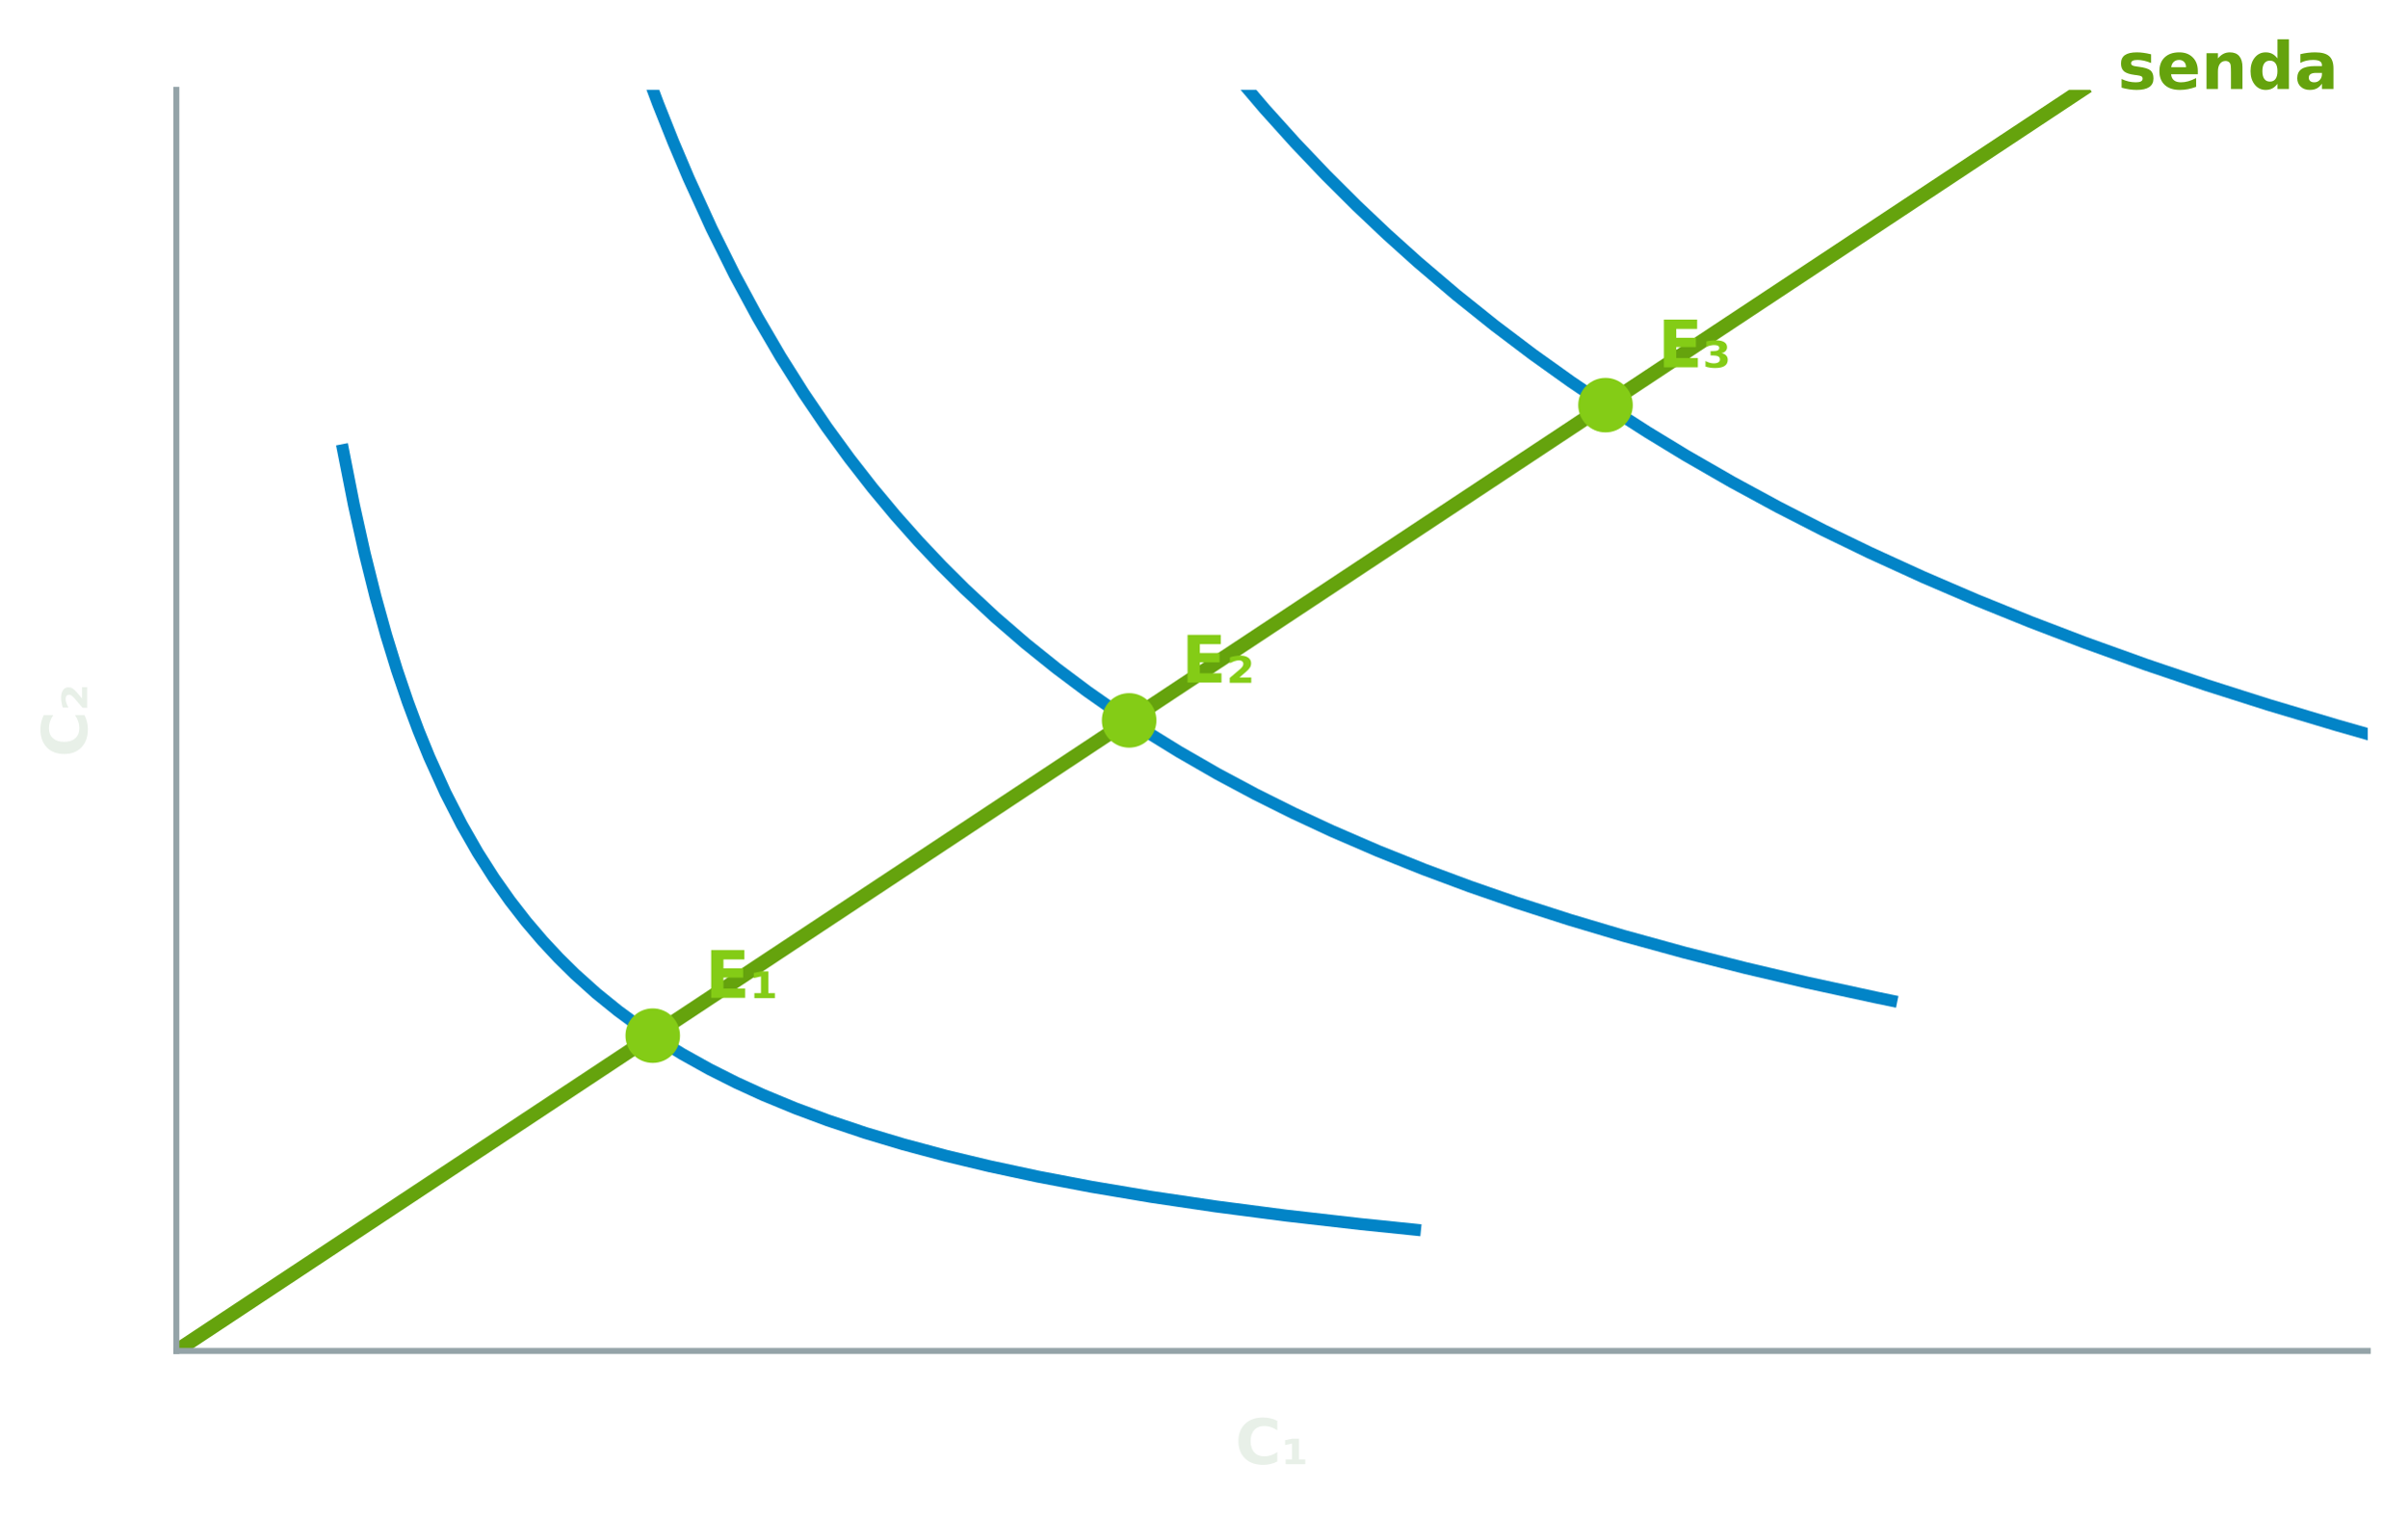
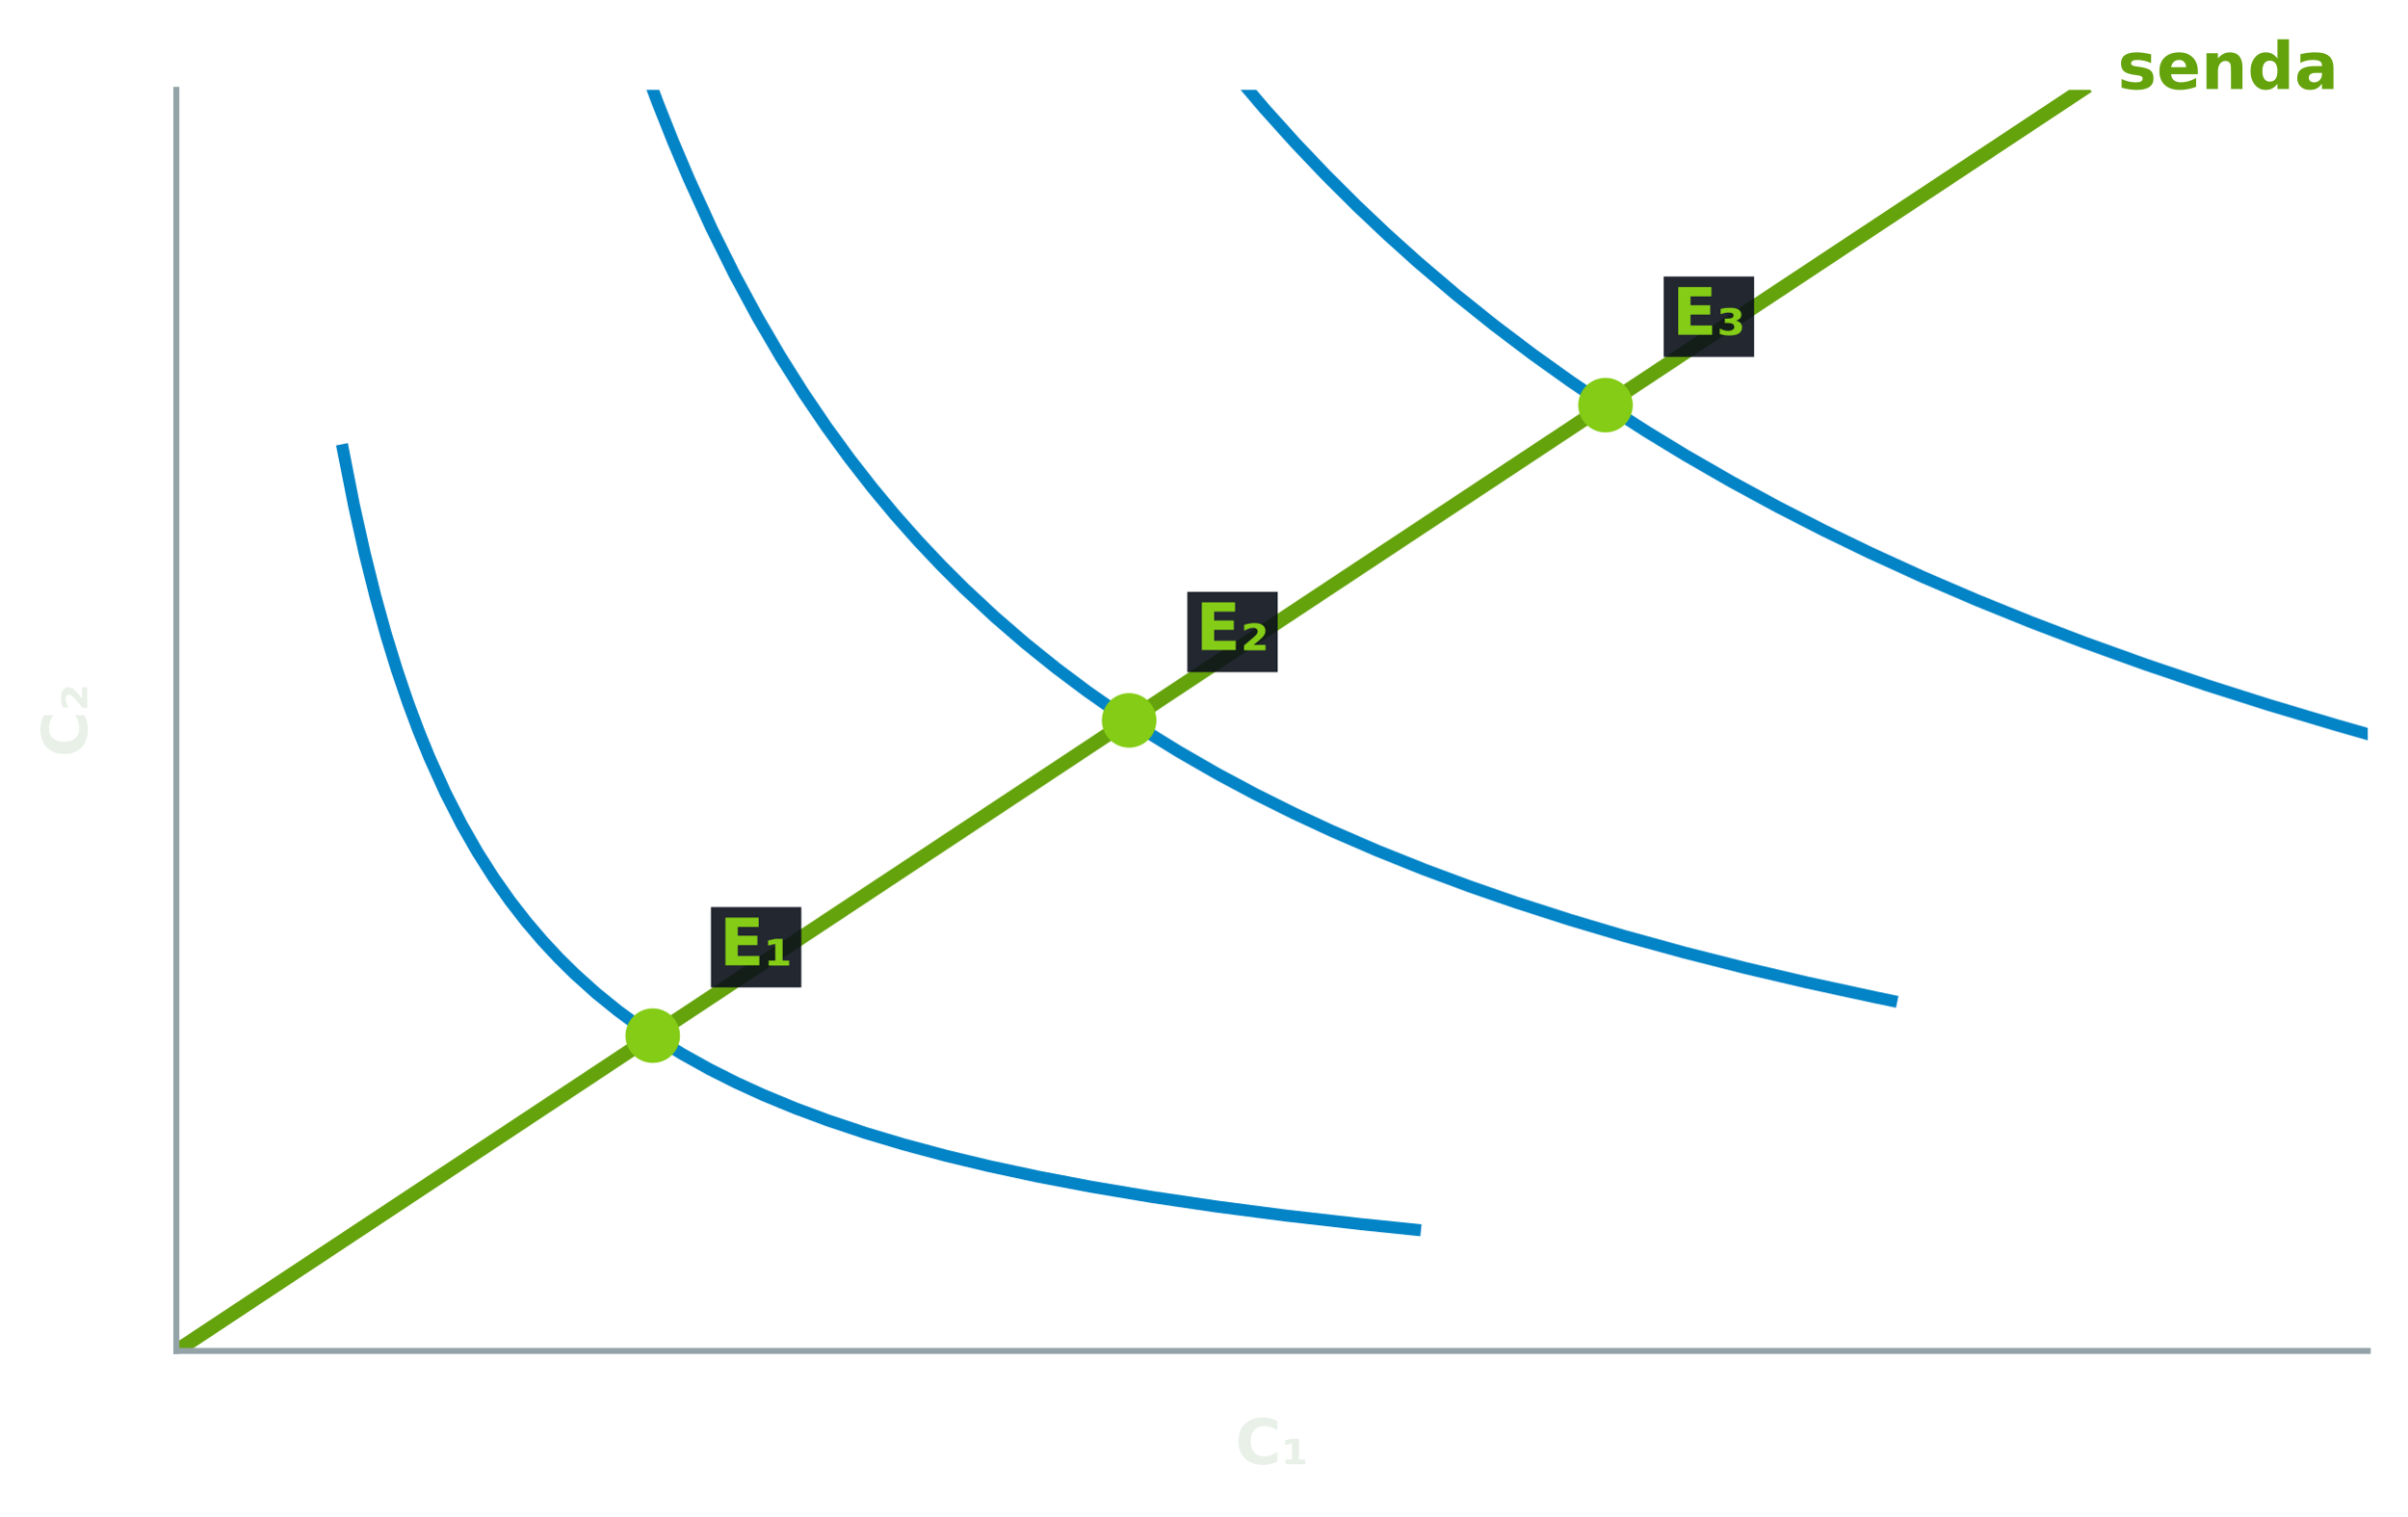
<svg xmlns="http://www.w3.org/2000/svg" xmlns:xlink="http://www.w3.org/1999/xlink" width="441.29pt" height="278.07pt" viewBox="0 0 441.29 278.07" version="1.1">
  <defs>
    <style type="text/css">*{stroke-linejoin: round; stroke-linecap: butt}</style>
  </defs>
  <g id="figure_1">
    <g id="patch_1">
      <path d="M 0 278.07  L 441.29 278.07  L 441.29 0  L 0 0  L 0 278.07  z " style="fill: none; opacity: 0" />
    </g>
    <g id="axes_1">
      <g id="patch_2">
        <path d="M 32.33 247.74  L 434.09 247.74  L 434.09 16.476  L 32.33 16.476  L 32.33 247.74  z " style="fill: none" />
      </g>
      <g id="matplotlib.axis_1">
        <g id="text_1">
          <g style="fill: #e8f0e8" transform="translate(226.4716 268.478) scale(0.115 -0.115)">
            <defs>
              <path id="DejaVuSans-Bold-43" d="M 4288 256  Q 3956 84 3597 -3  Q 3238 -91 2847 -91  Q 1681 -91 1000 561  Q 319 1213 319 2328  Q 319 3447 1000 4098  Q 1681 4750 2847 4750  Q 3238 4750 3597 4662  Q 3956 4575 4288 4403  L 4288 3438  Q 3953 3666 3628 3772  Q 3303 3878 2944 3878  Q 2300 3878 1931 3465  Q 1563 3053 1563 2328  Q 1563 1606 1931 1193  Q 2300 781 2944 781  Q 3303 781 3628 887  Q 3953 994 4288 1222  L 4288 256  z " transform="scale(0.015625)" />
              <path id="DejaVuSans-Bold-2081" d="M 441 466  L 1088 466  L 1088 2094  L 384 1932  L 384 2432  L 1100 2585  L 1806 2585  L 1806 466  L 2444 466  L 2444 -24  L 441 -24  L 441 466  z " transform="scale(0.015625)" />
            </defs>
            <use xlink:href="#DejaVuSans-Bold-43" />
            <use xlink:href="#DejaVuSans-Bold-2081" x="73.389" />
          </g>
        </g>
      </g>
      <g id="matplotlib.axis_2">
        <g id="text_2">
          <g style="fill: #e8f0e8" transform="translate(15.9382 138.8461) rotate(-90) scale(0.115 -0.115)">
            <defs>
              <path id="DejaVuSans-Bold-2082" d="M 1288 501  L 2444 501  L 2444 -24  L 341 -24  L 341 454  L 1319 1285  Q 1509 1451 1590 1576  Q 1672 1701 1672 1826  Q 1672 1982 1558 2079  Q 1444 2176 1259 2176  Q 1066 2176 844 2105  Q 622 2035 359 1888  L 359 2469  Q 631 2554 886 2596  Q 1141 2638 1375 2638  Q 1869 2638 2150 2436  Q 2431 2235 2431 1888  Q 2431 1663 2320 1474  Q 2209 1285 1894 1016  L 1288 501  z " transform="scale(0.015625)" />
            </defs>
            <use xlink:href="#DejaVuSans-Bold-43" />
            <use xlink:href="#DejaVuSans-Bold-2082" x="73.389" />
          </g>
        </g>
      </g>
      <g id="line2d_1">
        <path d="M 32.33 247.74  L 381.686 16.476  L 381.686 16.476  " clip-path="url(#pb0b7b64682)" style="fill: none; stroke: #65a30d; stroke-width: 2.6; stroke-linecap: square" />
      </g>
      <g id="line2d_2">
        <path d="M 62.899 82.551  L 64.874 92.576  L 66.849 101.454  L 68.824 109.371  L 70.799 116.475  L 72.774 122.885  L 74.749 128.698  L 76.724 133.994  L 78.699 138.839  L 81.661 145.379  L 84.624 151.178  L 87.586 156.355  L 90.549 161.005  L 93.511 165.205  L 96.474 169.017  L 99.436 172.492  L 102.399 175.674  L 105.361 178.597  L 109.311 182.145  L 113.261 185.346  L 117.211 188.25  L 121.161 190.895  L 125.111 193.315  L 130.049 196.065  L 134.986 198.551  L 139.924 200.808  L 145.849 203.257  L 151.774 205.464  L 158.686 207.777  L 165.599 209.85  L 173.499 211.97  L 181.399 213.866  L 190.286 215.772  L 200.161 217.653  L 211.024 219.481  L 222.874 221.239  L 235.712 222.912  L 249.537 224.492  L 259.412 225.503  L 259.412 225.503  " clip-path="url(#pb0b7b64682)" style="fill: none; stroke: #0284c7; stroke-width: 2.2; stroke-linecap: square" />
      </g>
      <g id="line2d_3">
        <path d="M 113.534 -1  L 115.017 3.464  L 117.826 11.49  L 120.635 19.005  L 123.443 26.056  L 126.252 32.686  L 130.466 41.919  L 134.679 50.392  L 138.892 58.195  L 143.106 65.404  L 147.319 72.085  L 151.532 78.294  L 155.746 84.079  L 159.959 89.481  L 164.172 94.539  L 168.386 99.283  L 172.599 103.743  L 176.812 107.942  L 182.43 113.174  L 188.048 118.029  L 193.666 122.545  L 199.284 126.758  L 204.901 130.696  L 210.519 134.386  L 216.137 137.851  L 223.159 141.895  L 230.182 145.651  L 237.204 149.15  L 244.226 152.418  L 252.653 156.063  L 261.079 159.441  L 269.506 162.578  L 277.933 165.5  L 287.764 168.665  L 297.595 171.596  L 308.831 174.69  L 320.066 177.542  L 331.302 180.18  L 343.942 182.921  L 346.751 183.5  L 346.751 183.5  " clip-path="url(#pb0b7b64682)" style="fill: none; stroke: #0284c7; stroke-width: 2.2; stroke-linecap: square" />
      </g>
      <g id="line2d_4">
        <path d="M 215.037 -1  L 220.614 6.368  L 226.231 13.361  L 231.849 19.961  L 237.467 26.198  L 243.085 32.104  L 248.703 37.702  L 254.32 43.018  L 259.938 48.071  L 266.96 54.047  L 273.983 59.675  L 281.005 64.986  L 288.027 70.005  L 295.049 74.755  L 302.072 79.259  L 309.094 83.534  L 317.521 88.385  L 325.947 92.959  L 334.374 97.277  L 342.801 101.361  L 352.632 105.854  L 362.463 110.079  L 372.294 114.06  L 382.125 117.817  L 393.361 121.86  L 404.596 125.66  L 415.832 129.236  L 428.472 133.017  L 434.09 134.622  L 434.09 134.622  " clip-path="url(#pb0b7b64682)" style="fill: none; stroke: #0284c7; stroke-width: 2.2; stroke-linecap: square" />
      </g>
      <g id="patch_3">
        <path d="M 32.33 247.74  L 32.33 16.476  " style="fill: none; stroke: #94a3a8; stroke-width: 1.1; stroke-linejoin: miter; stroke-linecap: square" />
      </g>
      <g id="patch_4">
        <path d="M 32.33 247.74  L 434.09 247.74  " style="fill: none; stroke: #94a3a8; stroke-width: 1.1; stroke-linejoin: miter; stroke-linecap: square" />
      </g>
      <g id="text_3">
        <g style="fill: #65a30d" transform="translate(388.2368 16.31812) scale(0.12 -0.12)">
          <defs>
            <path id="DejaVuSans-Bold-73" d="M 3272 3391  L 3272 2541  Q 2913 2691 2578 2766  Q 2244 2841 1947 2841  Q 1628 2841 1473 2761  Q 1319 2681 1319 2516  Q 1319 2381 1436 2309  Q 1553 2238 1856 2203  L 2053 2175  Q 2913 2066 3209 1816  Q 3506 1566 3506 1031  Q 3506 472 3093 190  Q 2681 -91 1863 -91  Q 1516 -91 1145 -36  Q 775 19 384 128  L 384 978  Q 719 816 1070 734  Q 1422 653 1784 653  Q 2113 653 2278 743  Q 2444 834 2444 1013  Q 2444 1163 2330 1236  Q 2216 1309 1875 1350  L 1678 1375  Q 931 1469 631 1722  Q 331 1975 331 2491  Q 331 3047 712 3315  Q 1094 3584 1881 3584  Q 2191 3584 2531 3537  Q 2872 3491 3272 3391  z " transform="scale(0.015625)" />
            <path id="DejaVuSans-Bold-65" d="M 4031 1759  L 4031 1441  L 1416 1441  Q 1456 1047 1700 850  Q 1944 653 2381 653  Q 2734 653 3104 758  Q 3475 863 3866 1075  L 3866 213  Q 3469 63 3072 -14  Q 2675 -91 2278 -91  Q 1328 -91 801 392  Q 275 875 275 1747  Q 275 2603 792 3093  Q 1309 3584 2216 3584  Q 3041 3584 3536 3087  Q 4031 2591 4031 1759  z M 2881 2131  Q 2881 2450 2695 2645  Q 2509 2841 2209 2841  Q 1884 2841 1681 2658  Q 1478 2475 1428 2131  L 2881 2131  z " transform="scale(0.015625)" />
            <path id="DejaVuSans-Bold-6e" d="M 4056 2131  L 4056 0  L 2931 0  L 2931 347  L 2931 1631  Q 2931 2084 2911 2256  Q 2891 2428 2841 2509  Q 2775 2619 2662 2680  Q 2550 2741 2406 2741  Q 2056 2741 1856 2470  Q 1656 2200 1656 1722  L 1656 0  L 538 0  L 538 3500  L 1656 3500  L 1656 2988  Q 1909 3294 2193 3439  Q 2478 3584 2822 3584  Q 3428 3584 3742 3212  Q 4056 2841 4056 2131  z " transform="scale(0.015625)" />
            <path id="DejaVuSans-Bold-64" d="M 2919 2988  L 2919 4863  L 4044 4863  L 4044 0  L 2919 0  L 2919 506  Q 2688 197 2409 53  Q 2131 -91 1766 -91  Q 1119 -91 703 423  Q 288 938 288 1747  Q 288 2556 703 3070  Q 1119 3584 1766 3584  Q 2128 3584 2408 3439  Q 2688 3294 2919 2988  z M 2181 722  Q 2541 722 2730 984  Q 2919 1247 2919 1747  Q 2919 2247 2730 2509  Q 2541 2772 2181 2772  Q 1825 2772 1636 2509  Q 1447 2247 1447 1747  Q 1447 1247 1636 984  Q 1825 722 2181 722  z " transform="scale(0.015625)" />
            <path id="DejaVuSans-Bold-61" d="M 2106 1575  Q 1756 1575 1579 1456  Q 1403 1338 1403 1106  Q 1403 894 1545 773  Q 1688 653 1941 653  Q 2256 653 2472 879  Q 2688 1106 2688 1447  L 2688 1575  L 2106 1575  z M 3816 1997  L 3816 0  L 2688 0  L 2688 519  Q 2463 200 2181 54  Q 1900 -91 1497 -91  Q 953 -91 614 226  Q 275 544 275 1050  Q 275 1666 698 1953  Q 1122 2241 2028 2241  L 2688 2241  L 2688 2328  Q 2688 2594 2478 2717  Q 2269 2841 1825 2841  Q 1466 2841 1156 2769  Q 847 2697 581 2553  L 581 3406  Q 941 3494 1303 3539  Q 1666 3584 2028 3584  Q 2975 3584 3395 3211  Q 3816 2838 3816 1997  z " transform="scale(0.015625)" />
          </defs>
          <use xlink:href="#DejaVuSans-Bold-73" />
          <use xlink:href="#DejaVuSans-Bold-65" x="59.521" />
          <use xlink:href="#DejaVuSans-Bold-6e" x="127.344" />
          <use xlink:href="#DejaVuSans-Bold-64" x="198.535" />
          <use xlink:href="#DejaVuSans-Bold-61" x="270.117" />
        </g>
      </g>
      <g id="text_4">
-         <g style="fill: #84cc16" transform="translate(129.2763 182.9859) scale(0.12 -0.12)">
+         <g id="patch_5">
+           <path d="M 130.336 181.077  L 146.91 181.077  L 146.91 166.343  L 130.336 166.343  z " style="fill: #0a0f1a; opacity: 0.9" />
+         </g>
+         <g style="fill: #84cc16" transform="translate(131.8965 177.0213) scale(0.12 -0.12)">
          <defs>
            <path id="DejaVuSans-Bold-45" d="M 588 4666  L 3834 4666  L 3834 3756  L 1791 3756  L 1791 2888  L 3713 2888  L 3713 1978  L 1791 1978  L 1791 909  L 3903 909  L 3903 0  L 588 0  L 588 4666  z " transform="scale(0.015625)" />
          </defs>
          <use xlink:href="#DejaVuSans-Bold-45" />
          <use xlink:href="#DejaVuSans-Bold-2081" x="68.311" />
        </g>
      </g>
      <g id="text_5">
-         <g style="fill: #84cc16" transform="translate(216.6154 125.1699) scale(0.12 -0.12)">
+         <g id="patch_6">
+           <path d="M 217.676 123.261  L 234.249 123.261  L 234.249 108.527  L 217.676 108.527  z " style="fill: #0a0f1a; opacity: 0.9" />
+         </g>
+         <g style="fill: #84cc16" transform="translate(219.2356 119.2053) scale(0.12 -0.12)">
          <use xlink:href="#DejaVuSans-Bold-45" />
          <use xlink:href="#DejaVuSans-Bold-2082" x="68.311" />
        </g>
      </g>
      <g id="text_6">
-         <g style="fill: #84cc16" transform="translate(303.9545 67.35392) scale(0.12 -0.12)">
+         <g id="patch_7">
+           <path d="M 305.015 65.445  L 321.588 65.445  L 321.588 50.711  L 305.015 50.711  z " style="fill: #0a0f1a; opacity: 0.9" />
+         </g>
+         <g style="fill: #84cc16" transform="translate(306.5747 61.38933) scale(0.12 -0.12)">
          <defs>
            <path id="DejaVuSans-Bold-2083" d="M 1850 1388  Q 2138 1332 2297 1160  Q 2456 988 2456 735  Q 2456 332 2147 130  Q 1838 -71 1209 -71  Q 956 -71 725 -35  Q 494 1 281 69  L 281 613  Q 488 501 688 443  Q 888 385 1075 385  Q 1372 385 1534 485  Q 1697 585 1697 769  Q 1697 969 1530 1064  Q 1363 1160 1006 1160  L 775 1160  L 775 1588  L 1038 1588  Q 1344 1588 1484 1661  Q 1625 1735 1625 1894  Q 1625 2035 1503 2105  Q 1381 2176 1131 2176  Q 969 2176 776 2135  Q 584 2094 366 2010  L 366 2529  Q 569 2582 805 2610  Q 1041 2638 1313 2638  Q 1834 2638 2111 2463  Q 2388 2288 2388 1960  Q 2388 1744 2247 1594  Q 2106 1444 1850 1388  z " transform="scale(0.015625)" />
          </defs>
          <use xlink:href="#DejaVuSans-Bold-45" />
          <use xlink:href="#DejaVuSans-Bold-2083" x="68.311" />
        </g>
      </g>
      <g id="line2d_5">
        <defs>
          <path id="m5f12e4cb11" d="M 0 4.5  C 1.193 4.5 2.338 4.026 3.182 3.182  C 4.026 2.338 4.5 1.193 4.5 0  C 4.5 -1.193 4.026 -2.338 3.182 -3.182  C 2.338 -4.026 1.193 -4.5 0 -4.5  C -1.193 -4.5 -2.338 -4.026 -3.182 -3.182  C -4.026 -2.338 -4.5 -1.193 -4.5 0  C -4.5 1.193 -4.026 2.338 -3.182 3.182  C -2.338 4.026 -1.193 4.5 0 4.5  z " style="stroke: #84cc16" />
        </defs>
        <g clip-path="url(#pb0b7b64682)">
          <use xlink:href="#m5f12e4cb11" x="119.669" y="189.924" style="fill: #84cc16; stroke: #84cc16" />
        </g>
      </g>
      <g id="line2d_6">
        <g clip-path="url(#pb0b7b64682)">
          <use xlink:href="#m5f12e4cb11" x="207.008" y="132.108" style="fill: #84cc16; stroke: #84cc16" />
        </g>
      </g>
      <g id="line2d_7">
        <g clip-path="url(#pb0b7b64682)">
          <use xlink:href="#m5f12e4cb11" x="294.347" y="74.292" style="fill: #84cc16; stroke: #84cc16" />
        </g>
      </g>
    </g>
  </g>
  <defs>
    <clipPath id="pb0b7b64682">
      <rect x="32.33" y="16.476" width="401.76" height="231.264" />
    </clipPath>
  </defs>
</svg>
